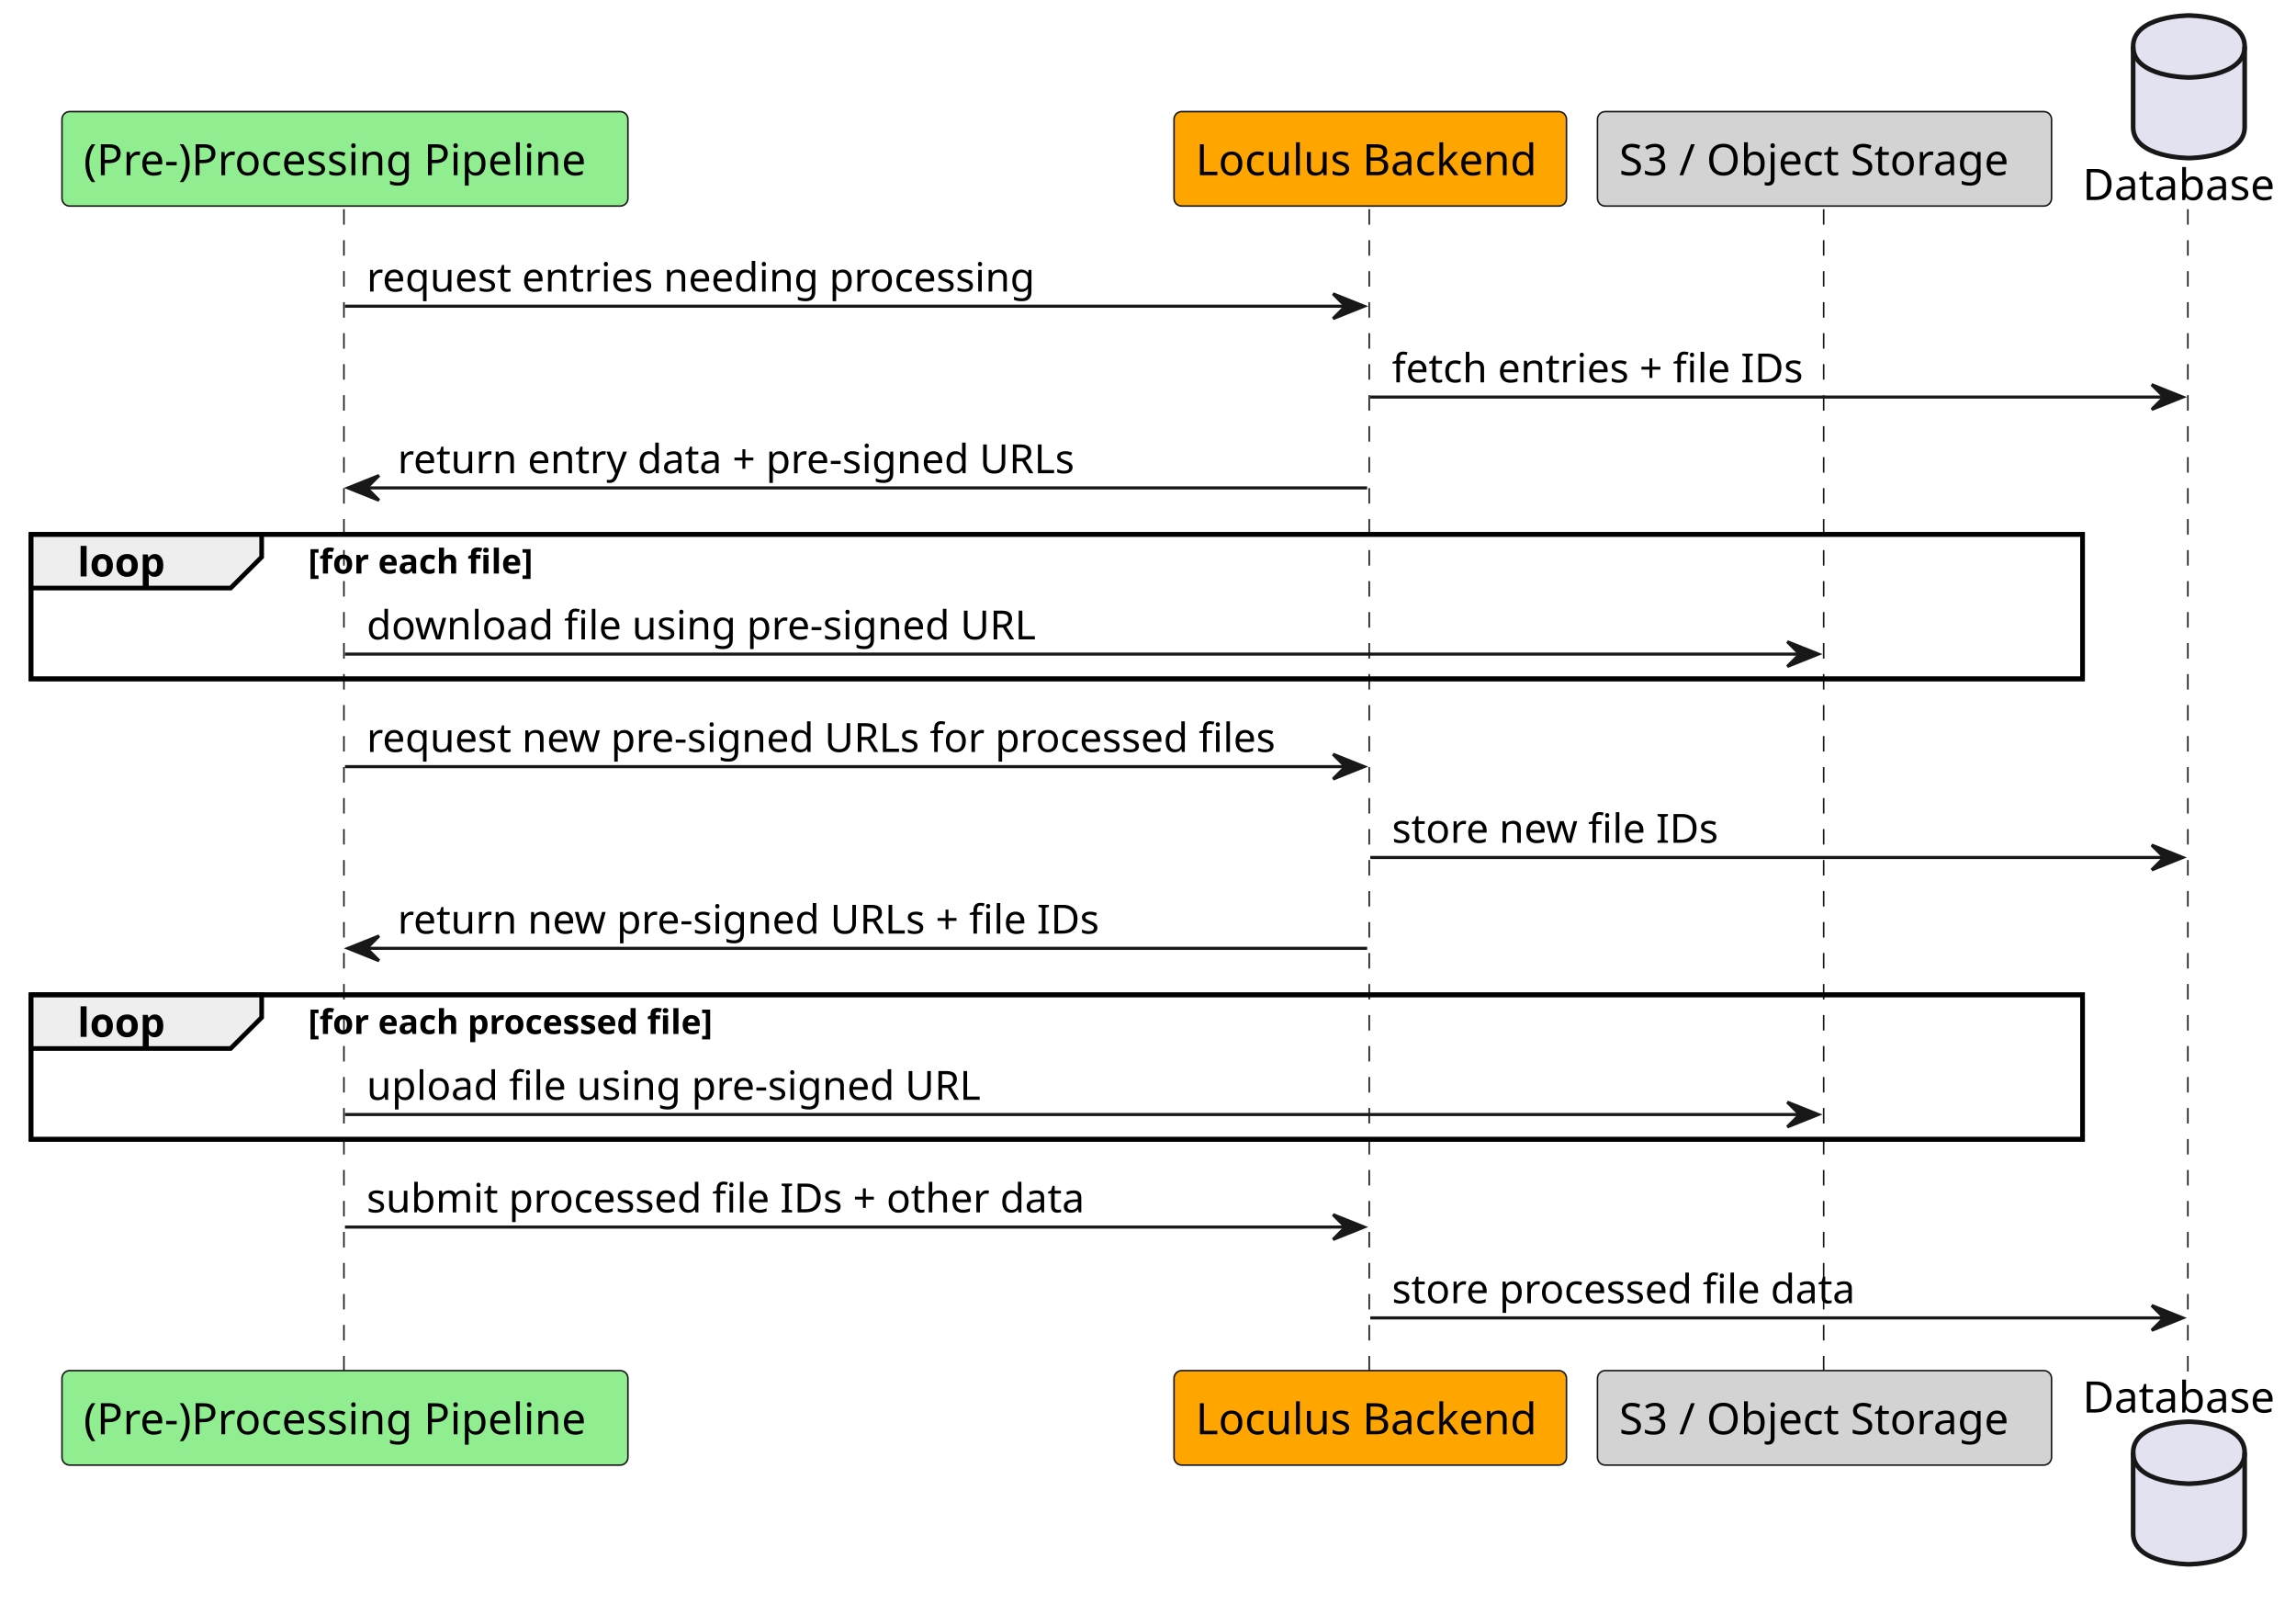
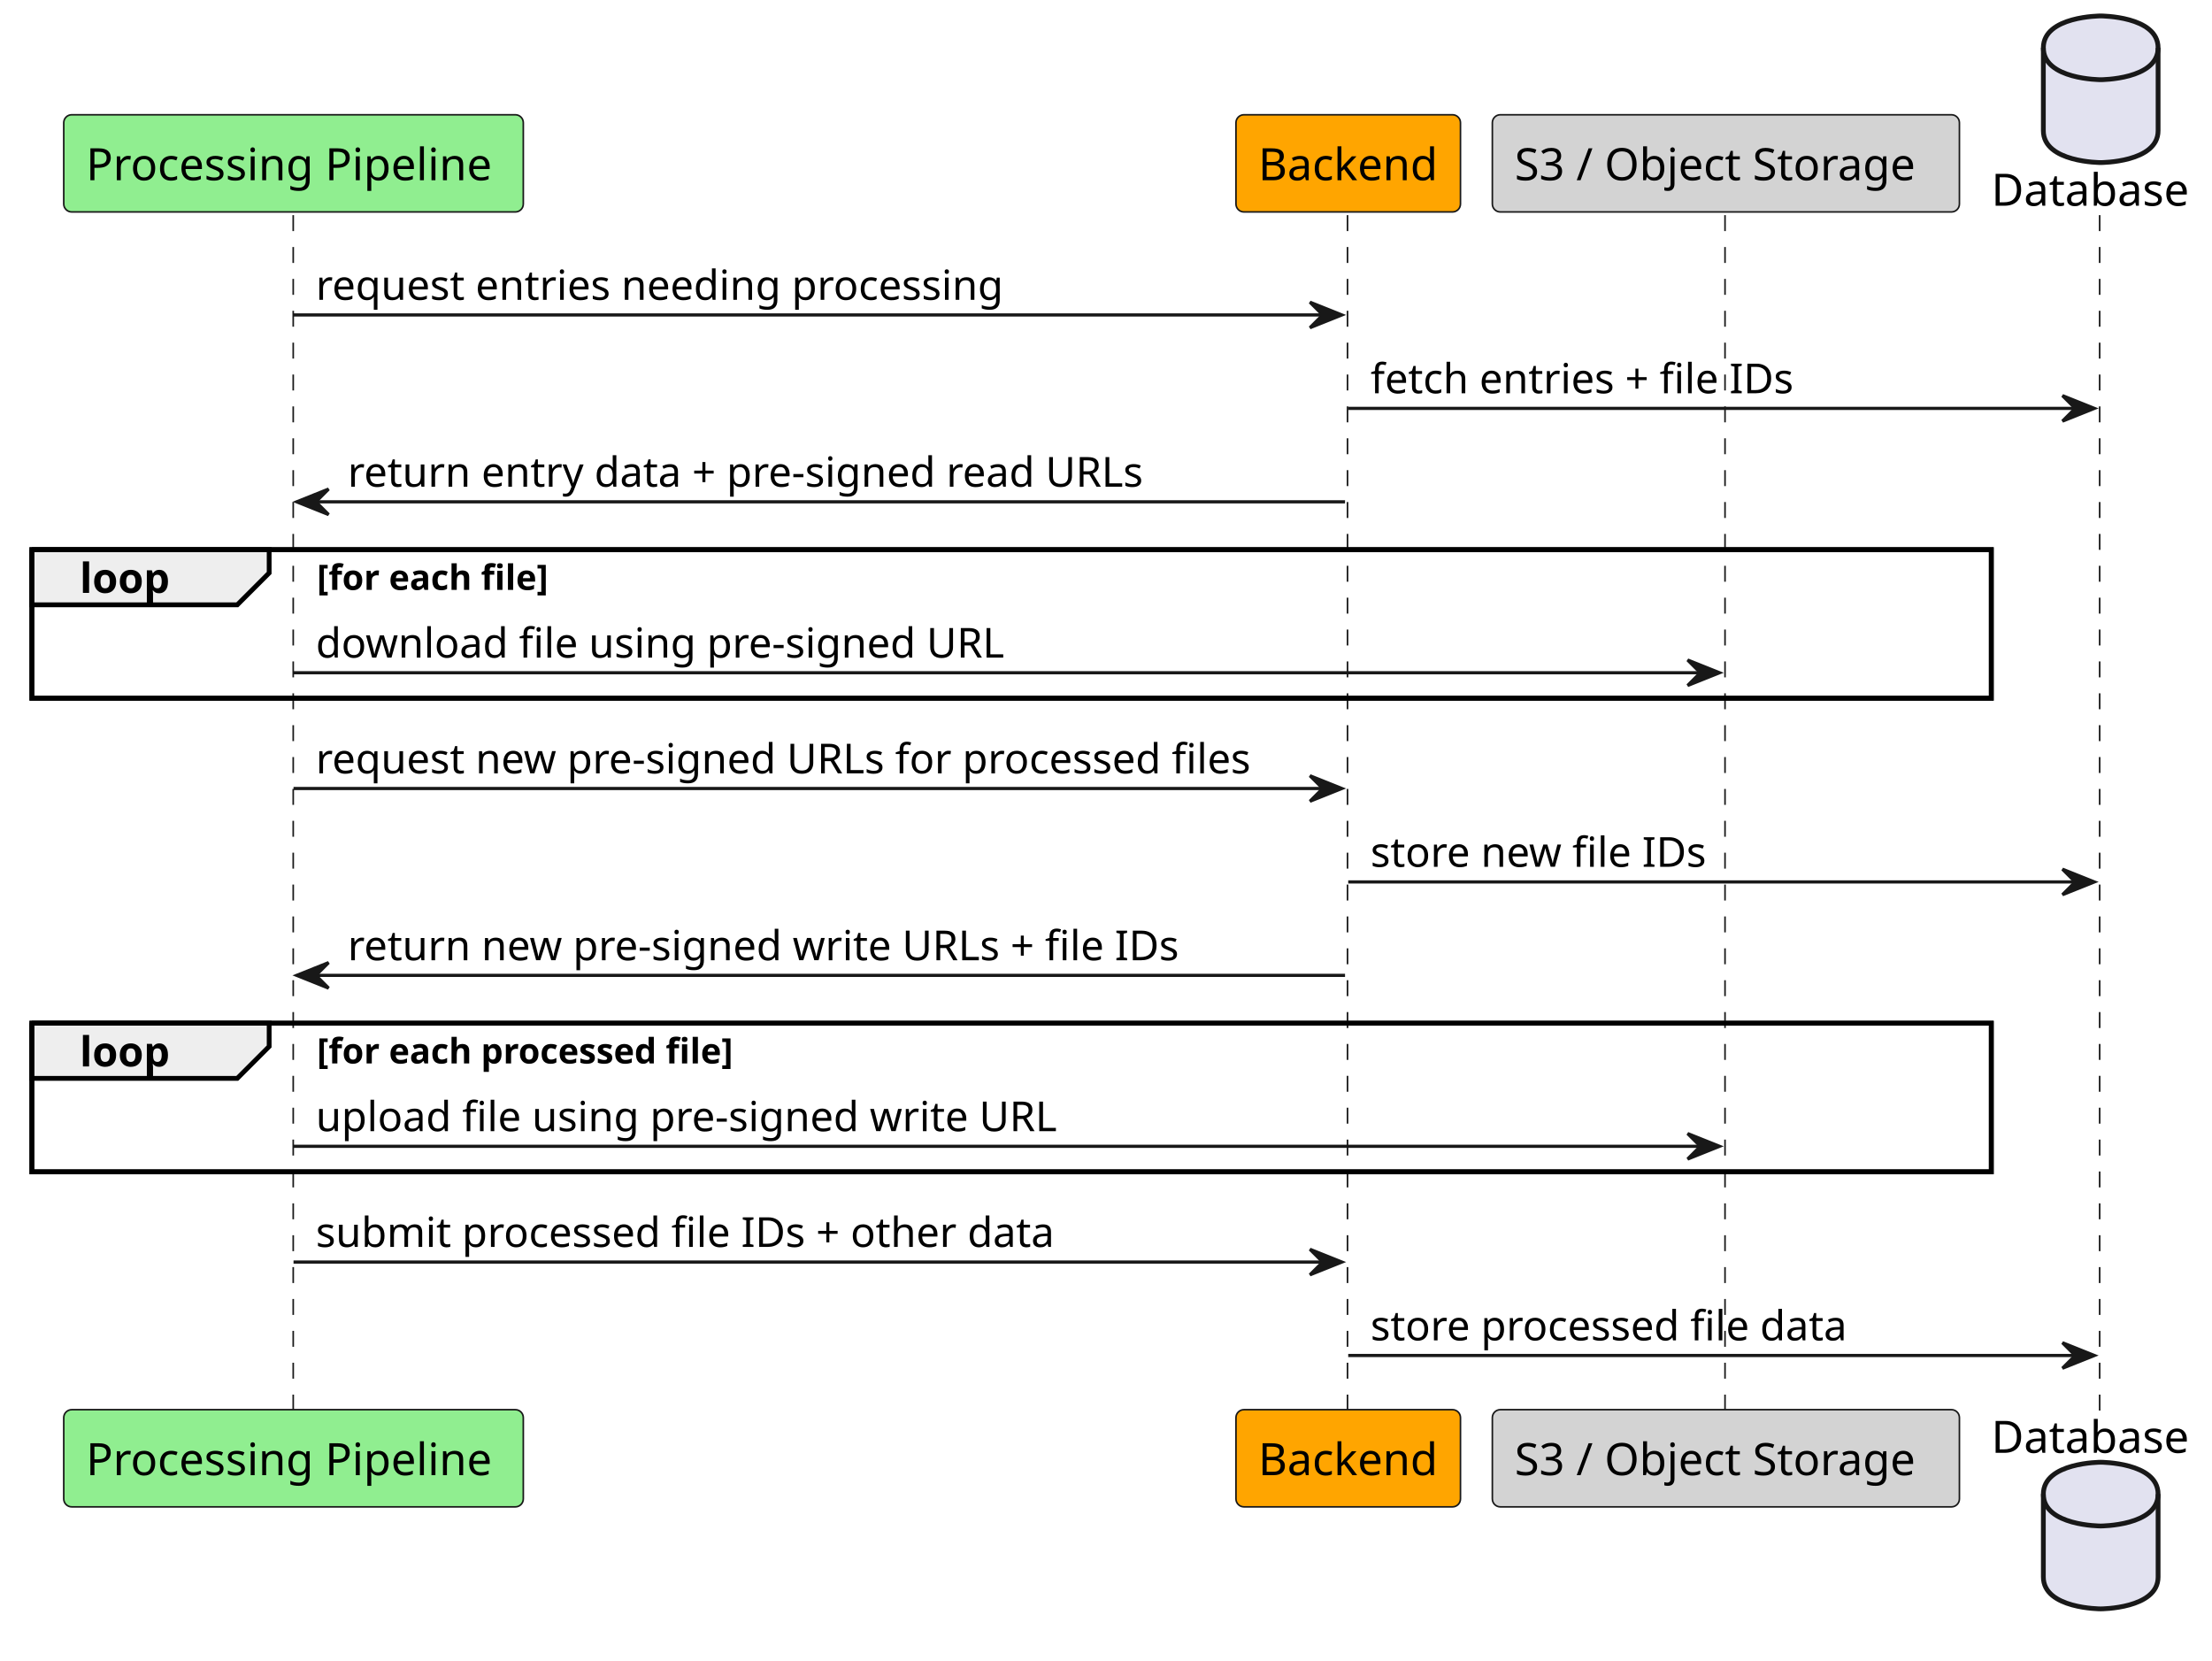
- <svg xmlns="http://www.w3.org/2000/svg" contentStyleType="text/css" data-diagram-type="SEQUENCE" height="521px" preserveAspectRatio="none" style="width:741px;height:521px;background:#FFFFFF;" version="1.1" viewBox="0 0 741 521" width="741px" zoomAndPan="magnify">
+ <svg xmlns="http://www.w3.org/2000/svg" contentStyleType="text/css" data-diagram-type="SEQUENCE" height="521px" preserveAspectRatio="none" style="width:694px;height:521px;background:#FFFFFF;" version="1.1" viewBox="0 0 694 521" width="694px" zoomAndPan="magnify">
  <defs />
  <g>
-     <rect fill="none" height="46.621" style="stroke:#000000;stroke-width:1.5;" width="662.105" x="10" y="172.42" />
-     <rect fill="none" height="46.621" style="stroke:#000000;stroke-width:1.5;" width="662.105" x="10" y="320.973" />
+     <rect fill="none" height="46.621" style="stroke:#000000;stroke-width:1.5;" width="614.755" x="10" y="172.42" />
+     <rect fill="none" height="46.621" style="stroke:#000000;stroke-width:1.5;" width="614.755" x="10" y="320.973" />
    <g>
-       <rect fill="#000000" fill-opacity="0" height="375.727" width="8" x="107.328" y="67.488" />
-       <line style="stroke:#181818;stroke-width:0.5;stroke-dasharray:5.0,5.0;" x1="111" x2="111" y1="67.488" y2="443.215" />
+       <rect fill="#000000" fill-opacity="0" height="375.727" width="8" x="88.092" y="67.488" />
+       <line style="stroke:#181818;stroke-width:0.5;stroke-dasharray:5.0,5.0;" x1="92" x2="92" y1="67.488" y2="443.215" />
    </g>
    <g>
-       <rect fill="#000000" fill-opacity="0" height="375.727" width="8" x="438.231" y="67.488" />
-       <line style="stroke:#181818;stroke-width:0.5;stroke-dasharray:5.0,5.0;" x1="441.899" x2="441.899" y1="67.488" y2="443.215" />
+       <rect fill="#000000" fill-opacity="0" height="375.727" width="8" x="418.995" y="67.488" />
+       <line style="stroke:#181818;stroke-width:0.5;stroke-dasharray:5.0,5.0;" x1="422.776" x2="422.776" y1="67.488" y2="443.215" />
    </g>
    <g>
-       <rect fill="#000000" fill-opacity="0" height="375.727" width="8" x="584.833" y="67.488" />
-       <line style="stroke:#181818;stroke-width:0.5;stroke-dasharray:5.0,5.0;" x1="588.562" x2="588.562" y1="67.488" y2="443.215" />
+       <rect fill="#000000" fill-opacity="0" height="375.727" width="8" x="537.484" y="67.488" />
+       <line style="stroke:#181818;stroke-width:0.5;stroke-dasharray:5.0,5.0;" x1="541.213" x2="541.213" y1="67.488" y2="443.215" />
    </g>
    <g>
-       <rect fill="#000000" fill-opacity="0" height="375.727" width="8" x="702.437" y="67.488" />
-       <line style="stroke:#181818;stroke-width:0.5;stroke-dasharray:5.0,5.0;" x1="706.105" x2="706.105" y1="67.488" y2="443.215" />
+       <rect fill="#000000" fill-opacity="0" height="375.727" width="8" x="655.088" y="67.488" />
+       <line style="stroke:#181818;stroke-width:0.5;stroke-dasharray:5.0,5.0;" x1="658.755" x2="658.755" y1="67.488" y2="443.215" />
    </g>
    <g class="participant participant-head" data-participant="pipeline">
-       <rect fill="#90EE90" height="30.488" rx="2.5" ry="2.5" style="stroke:#181818;stroke-width:0.5;" width="182.656" x="20" y="36" />
-       <text fill="#000000" font-family="sans-serif" font-size="14" lengthAdjust="spacing" textLength="168.656" x="27" y="56.535">(Pre-)Processing Pipeline</text>
+       <rect fill="#90EE90" height="30.488" rx="2.5" ry="2.5" style="stroke:#181818;stroke-width:0.5;" width="144.184" x="20" y="36" />
+       <text fill="#000000" font-family="sans-serif" font-size="14" lengthAdjust="spacing" textLength="130.184" x="27" y="56.535">Processing Pipeline</text>
    </g>
    <g class="participant participant-tail" data-participant="pipeline">
-       <rect fill="#90EE90" height="30.488" rx="2.5" ry="2.5" style="stroke:#181818;stroke-width:0.5;" width="182.656" x="20" y="442.215" />
-       <text fill="#000000" font-family="sans-serif" font-size="14" lengthAdjust="spacing" textLength="168.656" x="27" y="462.75">(Pre-)Processing Pipeline</text>
+       <rect fill="#90EE90" height="30.488" rx="2.5" ry="2.5" style="stroke:#181818;stroke-width:0.5;" width="144.184" x="20" y="442.215" />
+       <text fill="#000000" font-family="sans-serif" font-size="14" lengthAdjust="spacing" textLength="130.184" x="27" y="462.75">Processing Pipeline</text>
    </g>
    <g class="participant participant-head" data-participant="backend">
-       <rect fill="#FFA500" height="30.488" rx="2.5" ry="2.5" style="stroke:#181818;stroke-width:0.5;" width="126.663" x="378.899" y="36" />
-       <text fill="#000000" font-family="sans-serif" font-size="14" lengthAdjust="spacing" textLength="112.663" x="385.899" y="56.535">Loculus Backend</text>
+       <rect fill="#FFA500" height="30.488" rx="2.5" ry="2.5" style="stroke:#181818;stroke-width:0.5;" width="70.438" x="387.776" y="36" />
+       <text fill="#000000" font-family="sans-serif" font-size="14" lengthAdjust="spacing" textLength="56.438" x="394.776" y="56.535">Backend</text>
    </g>
    <g class="participant participant-tail" data-participant="backend">
-       <rect fill="#FFA500" height="30.488" rx="2.5" ry="2.5" style="stroke:#181818;stroke-width:0.5;" width="126.663" x="378.899" y="442.215" />
-       <text fill="#000000" font-family="sans-serif" font-size="14" lengthAdjust="spacing" textLength="112.663" x="385.899" y="462.75">Loculus Backend</text>
+       <rect fill="#FFA500" height="30.488" rx="2.5" ry="2.5" style="stroke:#181818;stroke-width:0.5;" width="70.438" x="387.776" y="442.215" />
+       <text fill="#000000" font-family="sans-serif" font-size="14" lengthAdjust="spacing" textLength="56.438" x="394.776" y="462.75">Backend</text>
    </g>
    <g class="participant participant-head" data-participant="s3">
-       <rect fill="#D3D3D3" height="30.488" rx="2.5" ry="2.5" style="stroke:#181818;stroke-width:0.5;" width="146.542" x="515.562" y="36" />
-       <text fill="#000000" font-family="sans-serif" font-size="14" lengthAdjust="spacing" textLength="132.542" x="522.562" y="56.535">S3 / Object Storage</text>
+       <rect fill="#D3D3D3" height="30.488" rx="2.5" ry="2.5" style="stroke:#181818;stroke-width:0.5;" width="146.542" x="468.213" y="36" />
+       <text fill="#000000" font-family="sans-serif" font-size="14" lengthAdjust="spacing" textLength="132.542" x="475.213" y="56.535">S3 / Object Storage</text>
    </g>
    <g class="participant participant-tail" data-participant="s3">
-       <rect fill="#D3D3D3" height="30.488" rx="2.5" ry="2.5" style="stroke:#181818;stroke-width:0.5;" width="146.542" x="515.562" y="442.215" />
-       <text fill="#000000" font-family="sans-serif" font-size="14" lengthAdjust="spacing" textLength="132.542" x="522.562" y="462.75">S3 / Object Storage</text>
+       <rect fill="#D3D3D3" height="30.488" rx="2.5" ry="2.5" style="stroke:#181818;stroke-width:0.5;" width="146.542" x="468.213" y="442.215" />
+       <text fill="#000000" font-family="sans-serif" font-size="14" lengthAdjust="spacing" textLength="132.542" x="475.213" y="462.75">S3 / Object Storage</text>
    </g>
    <g class="participant participant-head" data-participant="DB">
-       <text fill="#000000" font-family="sans-serif" font-size="14" lengthAdjust="spacing" textLength="62.665" x="672.105" y="64.535">Database</text>
-       <path d="M688.437,15 C688.437,5 706.437,5 706.437,5 C706.437,5 724.437,5 724.437,15 L724.437,41 C724.437,51 706.437,51 706.437,51 C706.437,51 688.437,51 688.437,41 L688.437,15" fill="#E2E2F0" style="stroke:#181818;stroke-width:1.5;" />
-       <path d="M688.437,15 C688.437,25 706.437,25 706.437,25 C706.437,25 724.437,25 724.437,15" fill="none" style="stroke:#181818;stroke-width:1.5;" />
+       <text fill="#000000" font-family="sans-serif" font-size="14" lengthAdjust="spacing" textLength="62.665" x="624.755" y="64.535">Database</text>
+       <path d="M641.088,15 C641.088,5 659.088,5 659.088,5 C659.088,5 677.088,5 677.088,15 L677.088,41 C677.088,51 659.088,51 659.088,51 C659.088,51 641.088,51 641.088,41 L641.088,15" fill="#E2E2F0" style="stroke:#181818;stroke-width:1.5;" />
+       <path d="M641.088,15 C641.088,25 659.088,25 659.088,25 C659.088,25 677.088,25 677.088,15" fill="none" style="stroke:#181818;stroke-width:1.5;" />
    </g>
    <g class="participant participant-tail" data-participant="DB">
-       <text fill="#000000" font-family="sans-serif" font-size="14" lengthAdjust="spacing" textLength="62.665" x="672.105" y="455.75">Database</text>
-       <path d="M688.437,468.703 C688.437,458.703 706.437,458.703 706.437,458.703 C706.437,458.703 724.437,458.703 724.437,468.703 L724.437,494.703 C724.437,504.703 706.437,504.703 706.437,504.703 C706.437,504.703 688.437,504.703 688.437,494.703 L688.437,468.703" fill="#E2E2F0" style="stroke:#181818;stroke-width:1.5;" />
-       <path d="M688.437,468.703 C688.437,478.703 706.437,478.703 706.437,478.703 C706.437,478.703 724.437,478.703 724.437,468.703" fill="none" style="stroke:#181818;stroke-width:1.5;" />
+       <text fill="#000000" font-family="sans-serif" font-size="14" lengthAdjust="spacing" textLength="62.665" x="624.755" y="455.75">Database</text>
+       <path d="M641.088,468.703 C641.088,458.703 659.088,458.703 659.088,458.703 C659.088,458.703 677.088,458.703 677.088,468.703 L677.088,494.703 C677.088,504.703 659.088,504.703 659.088,504.703 C659.088,504.703 641.088,504.703 641.088,494.703 L641.088,468.703" fill="#E2E2F0" style="stroke:#181818;stroke-width:1.5;" />
+       <path d="M641.088,468.703 C641.088,478.703 659.088,478.703 659.088,478.703 C659.088,478.703 677.088,478.703 677.088,468.703" fill="none" style="stroke:#181818;stroke-width:1.5;" />
    </g>
    <g class="message" data-participant-1="pipeline" data-participant-2="backend">
-       <polygon fill="#181818" points="430.231,94.799,440.231,98.799,430.231,102.799,434.231,98.799" style="stroke:#181818;stroke-width:1;" />
-       <line style="stroke:#181818;stroke-width:1;" x1="111.328" x2="436.231" y1="98.799" y2="98.799" />
-       <text fill="#000000" font-family="sans-serif" font-size="13" lengthAdjust="spacing" textLength="222.244" x="118.328" y="94.057">request entries needing processing</text>
+       <polygon fill="#181818" points="410.995,94.799,420.995,98.799,410.995,102.799,414.995,98.799" style="stroke:#181818;stroke-width:1;" />
+       <line style="stroke:#181818;stroke-width:1;" x1="92.092" x2="416.995" y1="98.799" y2="98.799" />
+       <text fill="#000000" font-family="sans-serif" font-size="13" lengthAdjust="spacing" textLength="222.244" x="99.092" y="94.057">request entries needing processing</text>
    </g>
    <g class="message" data-participant-1="backend" data-participant-2="DB">
-       <polygon fill="#181818" points="694.437,124.109,704.437,128.109,694.437,132.109,698.437,128.109" style="stroke:#181818;stroke-width:1;" />
-       <line style="stroke:#181818;stroke-width:1;" x1="442.231" x2="700.437" y1="128.109" y2="128.109" />
-       <text fill="#000000" font-family="sans-serif" font-size="13" lengthAdjust="spacing" textLength="141.166" x="449.231" y="123.367">fetch entries + file IDs</text>
+       <polygon fill="#181818" points="647.088,124.109,657.088,128.109,647.088,132.109,651.088,128.109" style="stroke:#181818;stroke-width:1;" />
+       <line style="stroke:#181818;stroke-width:1;" x1="422.995" x2="653.088" y1="128.109" y2="128.109" />
+       <text fill="#000000" font-family="sans-serif" font-size="13" lengthAdjust="spacing" textLength="141.166" x="429.995" y="123.367">fetch entries + file IDs</text>
    </g>
    <g class="message" data-participant-1="backend" data-participant-2="pipeline">
-       <polygon fill="#181818" points="122.328,153.42,112.328,157.42,122.328,161.42,118.328,157.42" style="stroke:#181818;stroke-width:1;" />
-       <line style="stroke:#181818;stroke-width:1;" x1="116.328" x2="441.231" y1="157.42" y2="157.42" />
-       <text fill="#000000" font-family="sans-serif" font-size="13" lengthAdjust="spacing" textLength="230.502" x="128.328" y="152.678">return entry data + pre-signed URLs</text>
+       <polygon fill="#181818" points="103.092,153.42,93.092,157.42,103.092,161.42,99.092,157.42" style="stroke:#181818;stroke-width:1;" />
+       <line style="stroke:#181818;stroke-width:1;" x1="97.092" x2="421.995" y1="157.42" y2="157.42" />
+       <text fill="#000000" font-family="sans-serif" font-size="13" lengthAdjust="spacing" textLength="262.539" x="109.092" y="152.678">return entry data + pre-signed read URLs</text>
    </g>
    <path d="M10,172.42 L84.447,172.42 L84.447,179.731 L74.447,189.731 L10,189.731 L10,172.42" fill="#EEEEEE" style="stroke:#000000;stroke-width:1.5;" />
-     <rect fill="none" height="46.621" style="stroke:#000000;stroke-width:1.5;" width="662.105" x="10" y="172.42" />
+     <rect fill="none" height="46.621" style="stroke:#000000;stroke-width:1.5;" width="614.755" x="10" y="172.42" />
    <text fill="#000000" font-family="sans-serif" font-size="13" font-weight="bold" lengthAdjust="spacing" textLength="29.447" x="25" y="185.988">loop</text>
    <text fill="#000000" font-family="sans-serif" font-size="11" font-weight="bold" lengthAdjust="spacing" textLength="76.141" x="99.447" y="185.055">[for each file]</text>
    <g class="message" data-participant-1="pipeline" data-participant-2="s3">
-       <polygon fill="#181818" points="576.833,207.041,586.833,211.041,576.833,215.041,580.833,211.041" style="stroke:#181818;stroke-width:1;" />
-       <line style="stroke:#181818;stroke-width:1;" x1="111.328" x2="582.833" y1="211.041" y2="211.041" />
-       <text fill="#000000" font-family="sans-serif" font-size="13" lengthAdjust="spacing" textLength="226.383" x="118.328" y="206.299">download file using pre-signed URL</text>
+       <polygon fill="#181818" points="529.484,207.041,539.484,211.041,529.484,215.041,533.484,211.041" style="stroke:#181818;stroke-width:1;" />
+       <line style="stroke:#181818;stroke-width:1;" x1="92.092" x2="535.484" y1="211.041" y2="211.041" />
+       <text fill="#000000" font-family="sans-serif" font-size="13" lengthAdjust="spacing" textLength="226.383" x="99.092" y="206.299">download file using pre-signed URL</text>
    </g>
    <g class="message" data-participant-1="pipeline" data-participant-2="backend">
-       <polygon fill="#181818" points="430.231,243.352,440.231,247.352,430.231,251.352,434.231,247.352" style="stroke:#181818;stroke-width:1;" />
-       <line style="stroke:#181818;stroke-width:1;" x1="111.328" x2="436.231" y1="247.352" y2="247.352" />
-       <text fill="#000000" font-family="sans-serif" font-size="13" lengthAdjust="spacing" textLength="306.903" x="118.328" y="242.609">request new pre-signed URLs for processed files</text>
+       <polygon fill="#181818" points="410.995,243.352,420.995,247.352,410.995,251.352,414.995,247.352" style="stroke:#181818;stroke-width:1;" />
+       <line style="stroke:#181818;stroke-width:1;" x1="92.092" x2="416.995" y1="247.352" y2="247.352" />
+       <text fill="#000000" font-family="sans-serif" font-size="13" lengthAdjust="spacing" textLength="306.903" x="99.092" y="242.609">request new pre-signed URLs for processed files</text>
    </g>
    <g class="message" data-participant-1="backend" data-participant-2="DB">
-       <polygon fill="#181818" points="694.437,272.662,704.437,276.662,694.437,280.662,698.437,276.662" style="stroke:#181818;stroke-width:1;" />
-       <line style="stroke:#181818;stroke-width:1;" x1="442.231" x2="700.437" y1="276.662" y2="276.662" />
-       <text fill="#000000" font-family="sans-serif" font-size="13" lengthAdjust="spacing" textLength="109.351" x="449.231" y="271.92">store new file IDs</text>
+       <polygon fill="#181818" points="647.088,272.662,657.088,276.662,647.088,280.662,651.088,276.662" style="stroke:#181818;stroke-width:1;" />
+       <line style="stroke:#181818;stroke-width:1;" x1="422.995" x2="653.088" y1="276.662" y2="276.662" />
+       <text fill="#000000" font-family="sans-serif" font-size="13" lengthAdjust="spacing" textLength="109.351" x="429.995" y="271.92">store new file IDs</text>
    </g>
    <g class="message" data-participant-1="backend" data-participant-2="pipeline">
-       <polygon fill="#181818" points="122.328,301.973,112.328,305.973,122.328,309.973,118.328,305.973" style="stroke:#181818;stroke-width:1;" />
-       <line style="stroke:#181818;stroke-width:1;" x1="116.328" x2="441.231" y1="305.973" y2="305.973" />
-       <text fill="#000000" font-family="sans-serif" font-size="13" lengthAdjust="spacing" textLength="239.903" x="128.328" y="301.231">return new pre-signed URLs + file IDs</text>
+       <polygon fill="#181818" points="103.092,301.973,93.092,305.973,103.092,309.973,99.092,305.973" style="stroke:#181818;stroke-width:1;" />
+       <line style="stroke:#181818;stroke-width:1;" x1="97.092" x2="421.995" y1="305.973" y2="305.973" />
+       <text fill="#000000" font-family="sans-serif" font-size="13" lengthAdjust="spacing" textLength="275.215" x="109.092" y="301.231">return new pre-signed write URLs + file IDs</text>
    </g>
    <path d="M10,320.973 L84.447,320.973 L84.447,328.283 L74.447,338.283 L10,338.283 L10,320.973" fill="#EEEEEE" style="stroke:#000000;stroke-width:1.5;" />
-     <rect fill="none" height="46.621" style="stroke:#000000;stroke-width:1.5;" width="662.105" x="10" y="320.973" />
+     <rect fill="none" height="46.621" style="stroke:#000000;stroke-width:1.5;" width="614.755" x="10" y="320.973" />
    <text fill="#000000" font-family="sans-serif" font-size="13" font-weight="bold" lengthAdjust="spacing" textLength="29.447" x="25" y="334.541">loop</text>
    <text fill="#000000" font-family="sans-serif" font-size="11" font-weight="bold" lengthAdjust="spacing" textLength="137.554" x="99.447" y="333.607">[for each processed file]</text>
    <g class="message" data-participant-1="pipeline" data-participant-2="s3">
-       <polygon fill="#181818" points="576.833,355.594,586.833,359.594,576.833,363.594,580.833,359.594" style="stroke:#181818;stroke-width:1;" />
-       <line style="stroke:#181818;stroke-width:1;" x1="111.328" x2="582.833" y1="359.594" y2="359.594" />
-       <text fill="#000000" font-family="sans-serif" font-size="13" lengthAdjust="spacing" textLength="208.381" x="118.328" y="354.852">upload file using pre-signed URL</text>
+       <polygon fill="#181818" points="529.484,355.594,539.484,359.594,529.484,363.594,533.484,359.594" style="stroke:#181818;stroke-width:1;" />
+       <line style="stroke:#181818;stroke-width:1;" x1="92.092" x2="535.484" y1="359.594" y2="359.594" />
+       <text fill="#000000" font-family="sans-serif" font-size="13" lengthAdjust="spacing" textLength="243.693" x="99.092" y="354.852">upload file using pre-signed write URL</text>
    </g>
    <g class="message" data-participant-1="pipeline" data-participant-2="backend">
-       <polygon fill="#181818" points="430.231,391.904,440.231,395.904,430.231,399.904,434.231,395.904" style="stroke:#181818;stroke-width:1;" />
-       <line style="stroke:#181818;stroke-width:1;" x1="111.328" x2="436.231" y1="395.904" y2="395.904" />
-       <text fill="#000000" font-family="sans-serif" font-size="13" lengthAdjust="spacing" textLength="243.242" x="118.328" y="391.162">submit processed file IDs + other data</text>
+       <polygon fill="#181818" points="410.995,391.904,420.995,395.904,410.995,399.904,414.995,395.904" style="stroke:#181818;stroke-width:1;" />
+       <line style="stroke:#181818;stroke-width:1;" x1="92.092" x2="416.995" y1="395.904" y2="395.904" />
+       <text fill="#000000" font-family="sans-serif" font-size="13" lengthAdjust="spacing" textLength="243.242" x="99.092" y="391.162">submit processed file IDs + other data</text>
    </g>
    <g class="message" data-participant-1="backend" data-participant-2="DB">
-       <polygon fill="#181818" points="694.437,421.215,704.437,425.215,694.437,429.215,698.437,425.215" style="stroke:#181818;stroke-width:1;" />
-       <line style="stroke:#181818;stroke-width:1;" x1="442.231" x2="700.437" y1="425.215" y2="425.215" />
-       <text fill="#000000" font-family="sans-serif" font-size="13" lengthAdjust="spacing" textLength="155.384" x="449.231" y="420.473">store processed file data</text>
+       <polygon fill="#181818" points="647.088,421.215,657.088,425.215,647.088,429.215,651.088,425.215" style="stroke:#181818;stroke-width:1;" />
+       <line style="stroke:#181818;stroke-width:1;" x1="422.995" x2="653.088" y1="425.215" y2="425.215" />
+       <text fill="#000000" font-family="sans-serif" font-size="13" lengthAdjust="spacing" textLength="155.384" x="429.995" y="420.473">store processed file data</text>
    </g>
  </g>
</svg>
